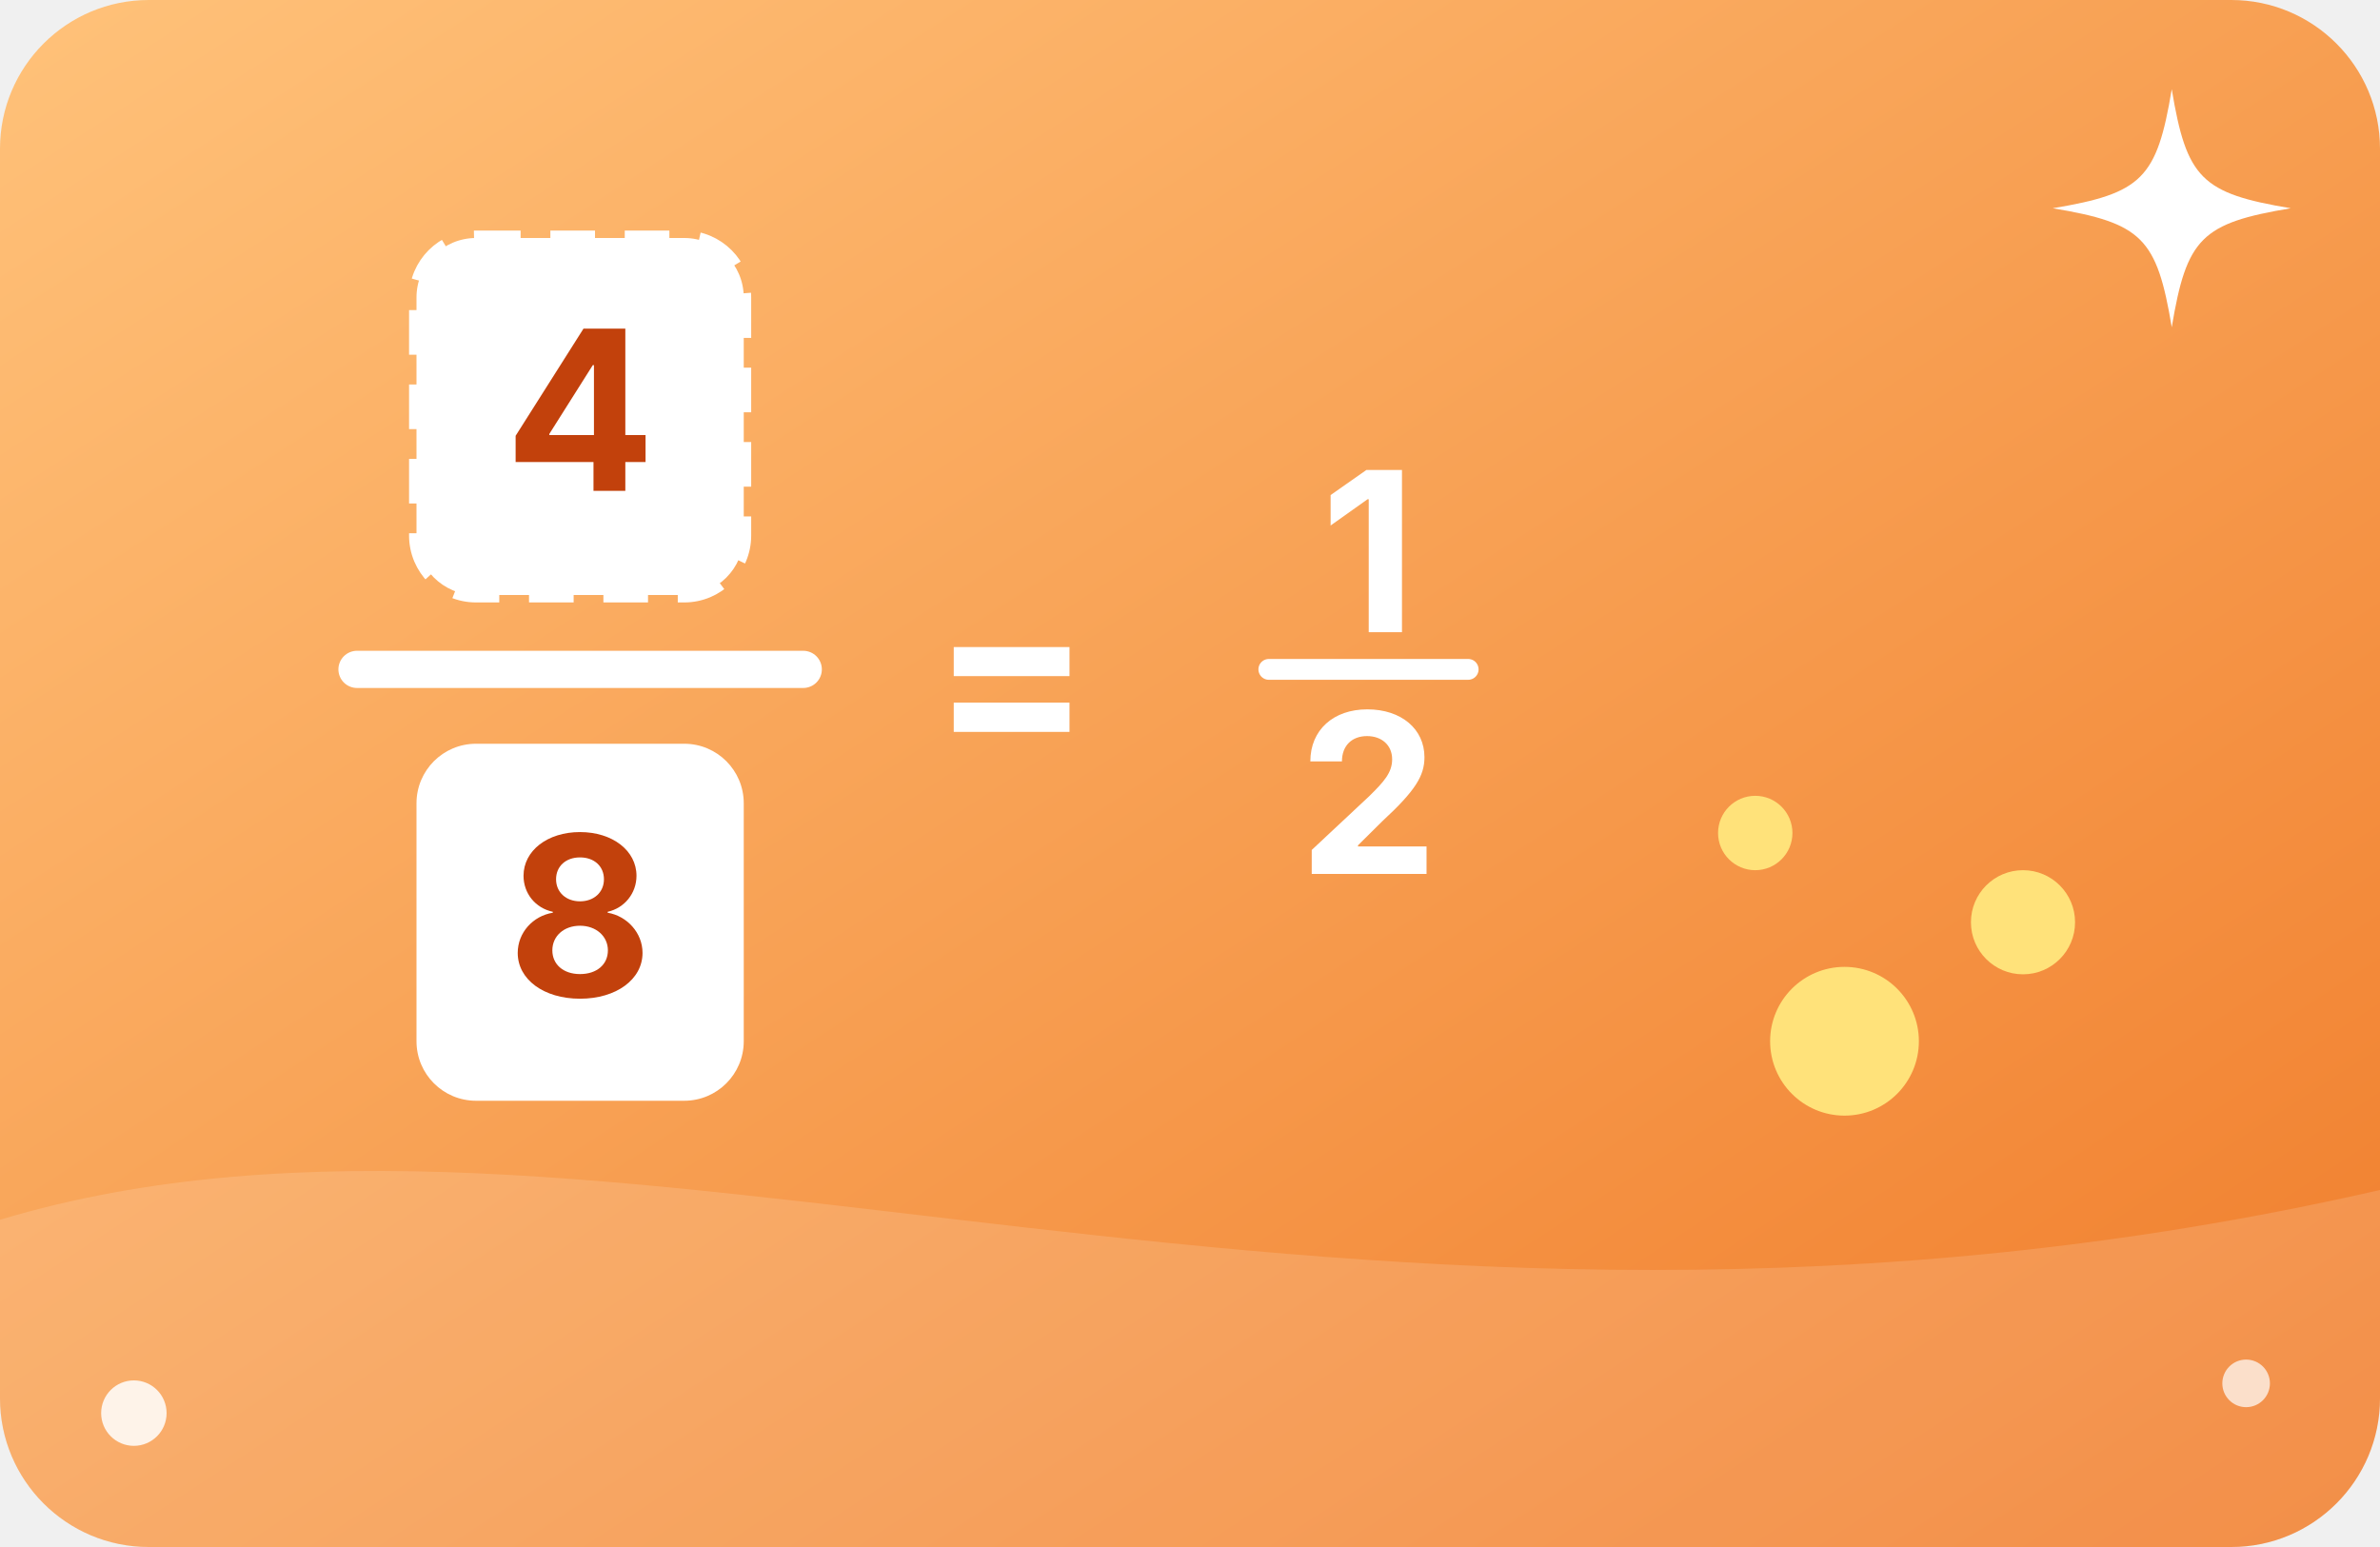
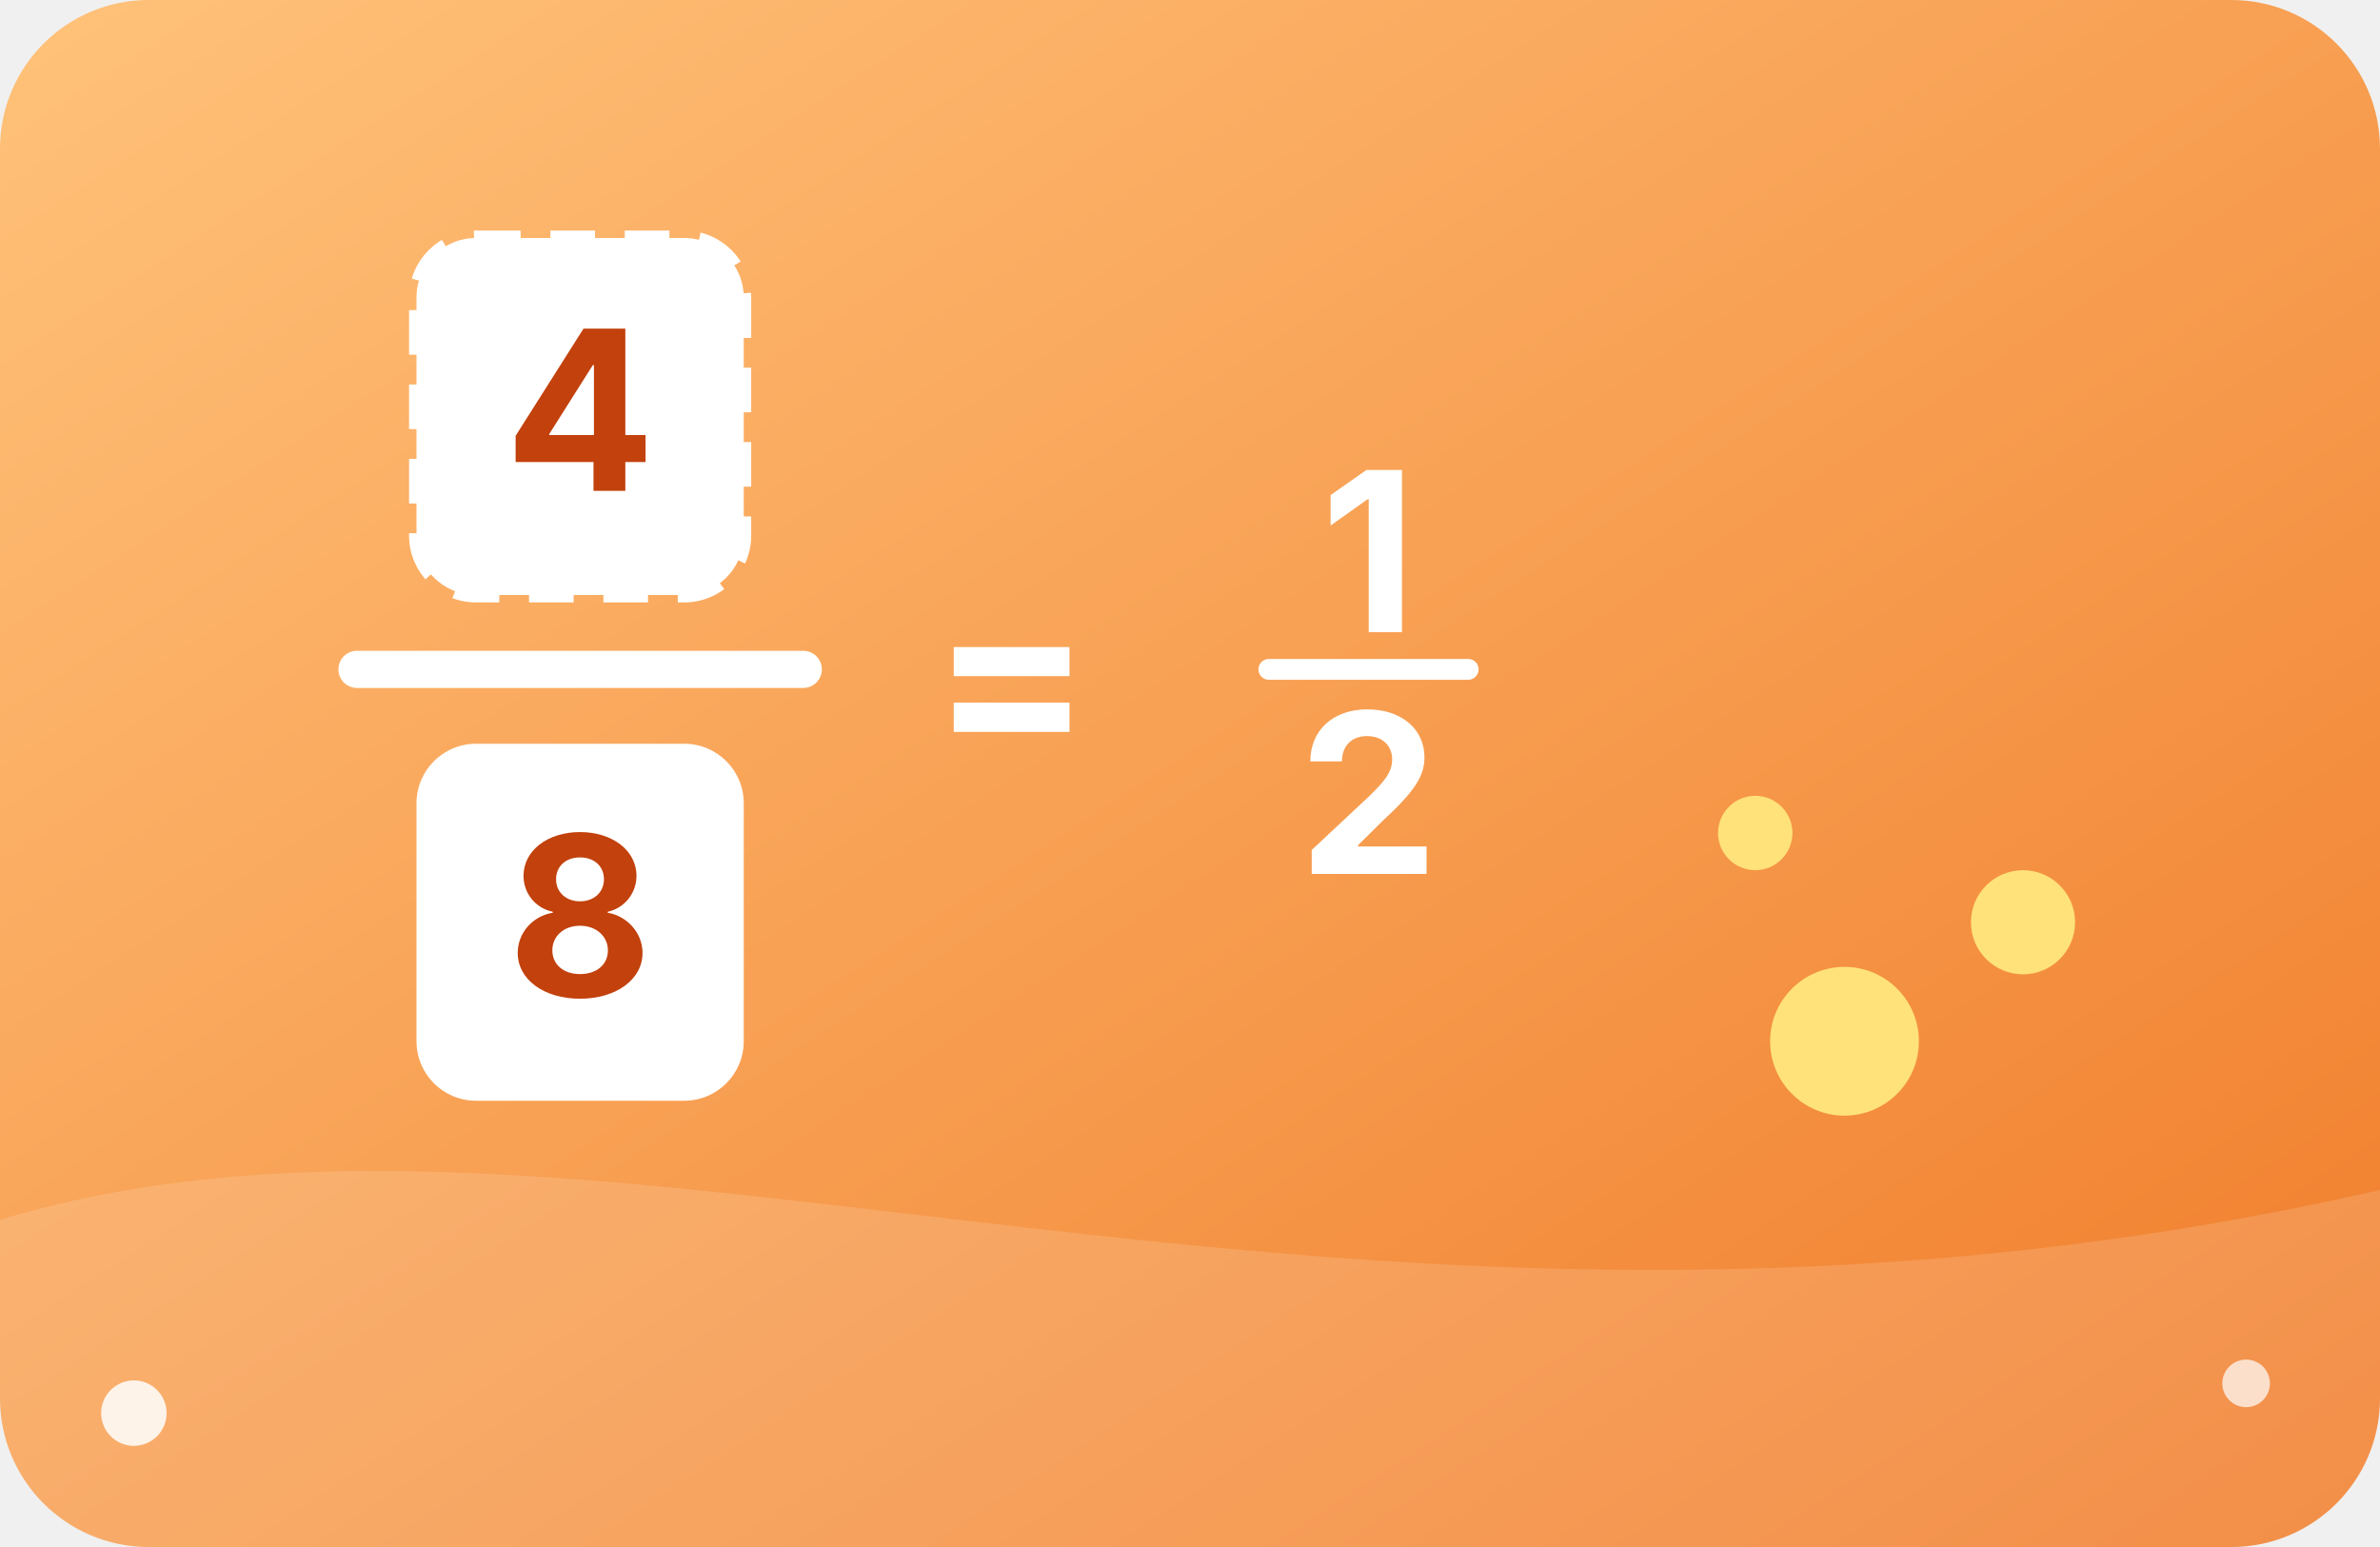
<svg xmlns="http://www.w3.org/2000/svg" viewBox="0 0 160 104" role="img" aria-label="Цифра табышмагы">
  <defs>
    <linearGradient id="dpg" x1="0" y1="0" x2="1" y2="1">
      <stop offset="0" stop-color="#FFC27A" />
      <stop offset="1" stop-color="#F07C2A" />
    </linearGradient>
    <clipPath id="dpc">
      <rect width="160" height="104" rx="10" />
    </clipPath>
  </defs>
  <g clip-path="url(#dpc)">
    <rect width="160" height="104" fill="url(#dpg)" />
    <path d="M0 82C40 70 90 96 160 80V104H0Z" fill="#fff" opacity=".14" />
  </g>
  <circle cx="9" cy="95" r="2.2" fill="#fff" opacity=".85" />
  <circle cx="151" cy="93" r="1.6" fill="#fff" opacity=".7" />
-   <g transform="translate(146 14)">
-     <path d="M0-8C1-2 2-1 8 0 2 1 1 2 0 8-1 2-2 1-8 0-2-1-1-2 0-8Z" fill="#fff" />
-   </g>
  <rect x="28" y="16" width="22" height="24" rx="4" fill="#fff" stroke="#fff" stroke-dasharray="3 2" />
  <rect x="28" y="50" width="22" height="24" rx="4" fill="#fff" />
  <path d="M24 45H54" stroke="#fff" stroke-width="2.5" stroke-linecap="round" />
  <text x="39" y="33" font-family="Inter,system-ui,sans-serif" font-weight="700" text-anchor="middle" font-size="15" fill="#C2410C">4</text>
  <text x="39" y="67" font-family="Inter,system-ui,sans-serif" font-weight="700" text-anchor="middle" font-size="15" fill="#C2410C">8</text>
  <text x="68" y="51" font-family="Inter,system-ui,sans-serif" font-weight="700" text-anchor="middle" font-size="16" fill="#fff">=</text>
  <g font-family="Inter,system-ui,sans-serif" font-weight="700" text-anchor="middle" font-size="15" fill="#fff">
    <text x="92" y="42.5">1</text>
    <text x="92" y="58.75">2</text>
  </g>
  <path d="M85.3 45H98.7" stroke="#fff" stroke-width="1.4" stroke-linecap="round" />
  <g fill="#FFE27A">
    <circle cx="124" cy="70" r="5" />
    <circle cx="136" cy="62" r="3.5" />
    <circle cx="118" cy="56" r="2.5" />
  </g>
</svg>
